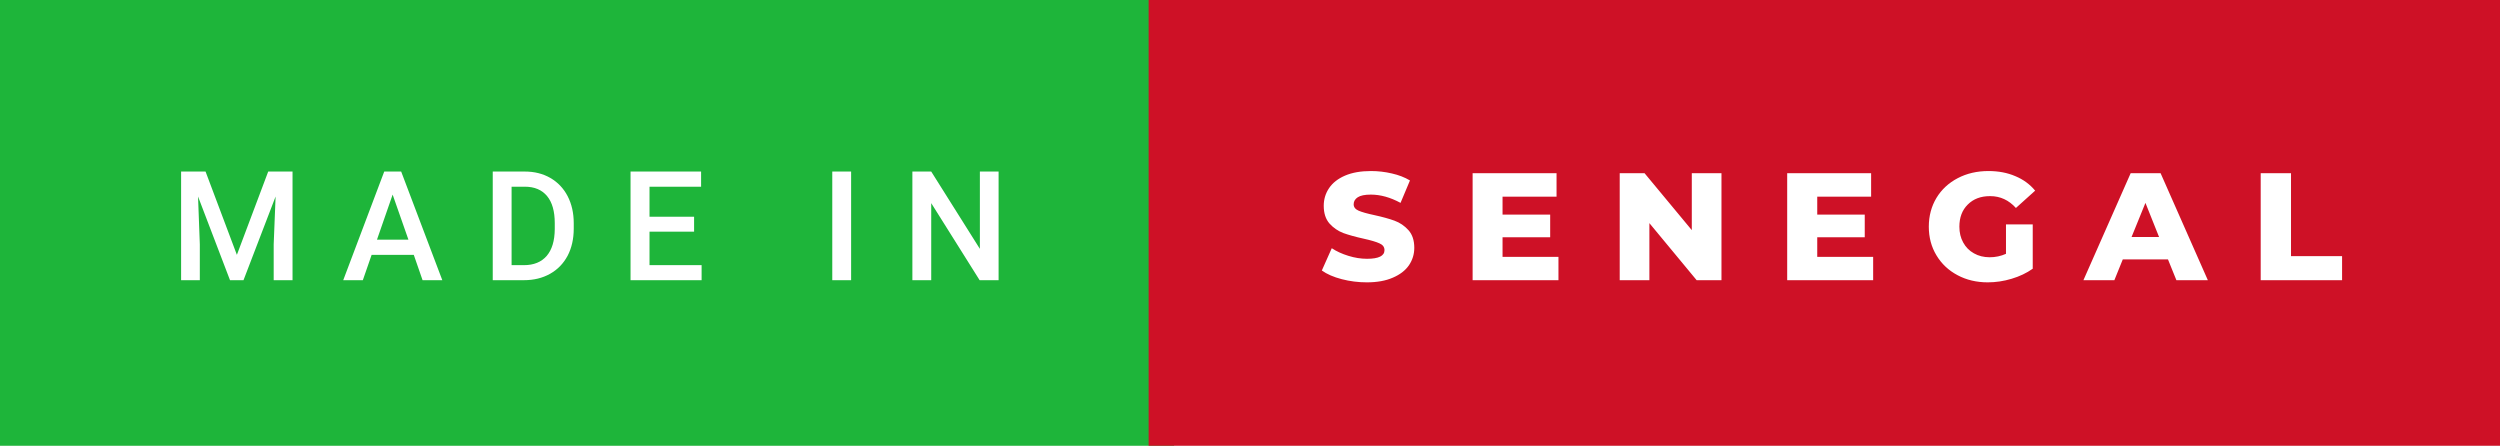
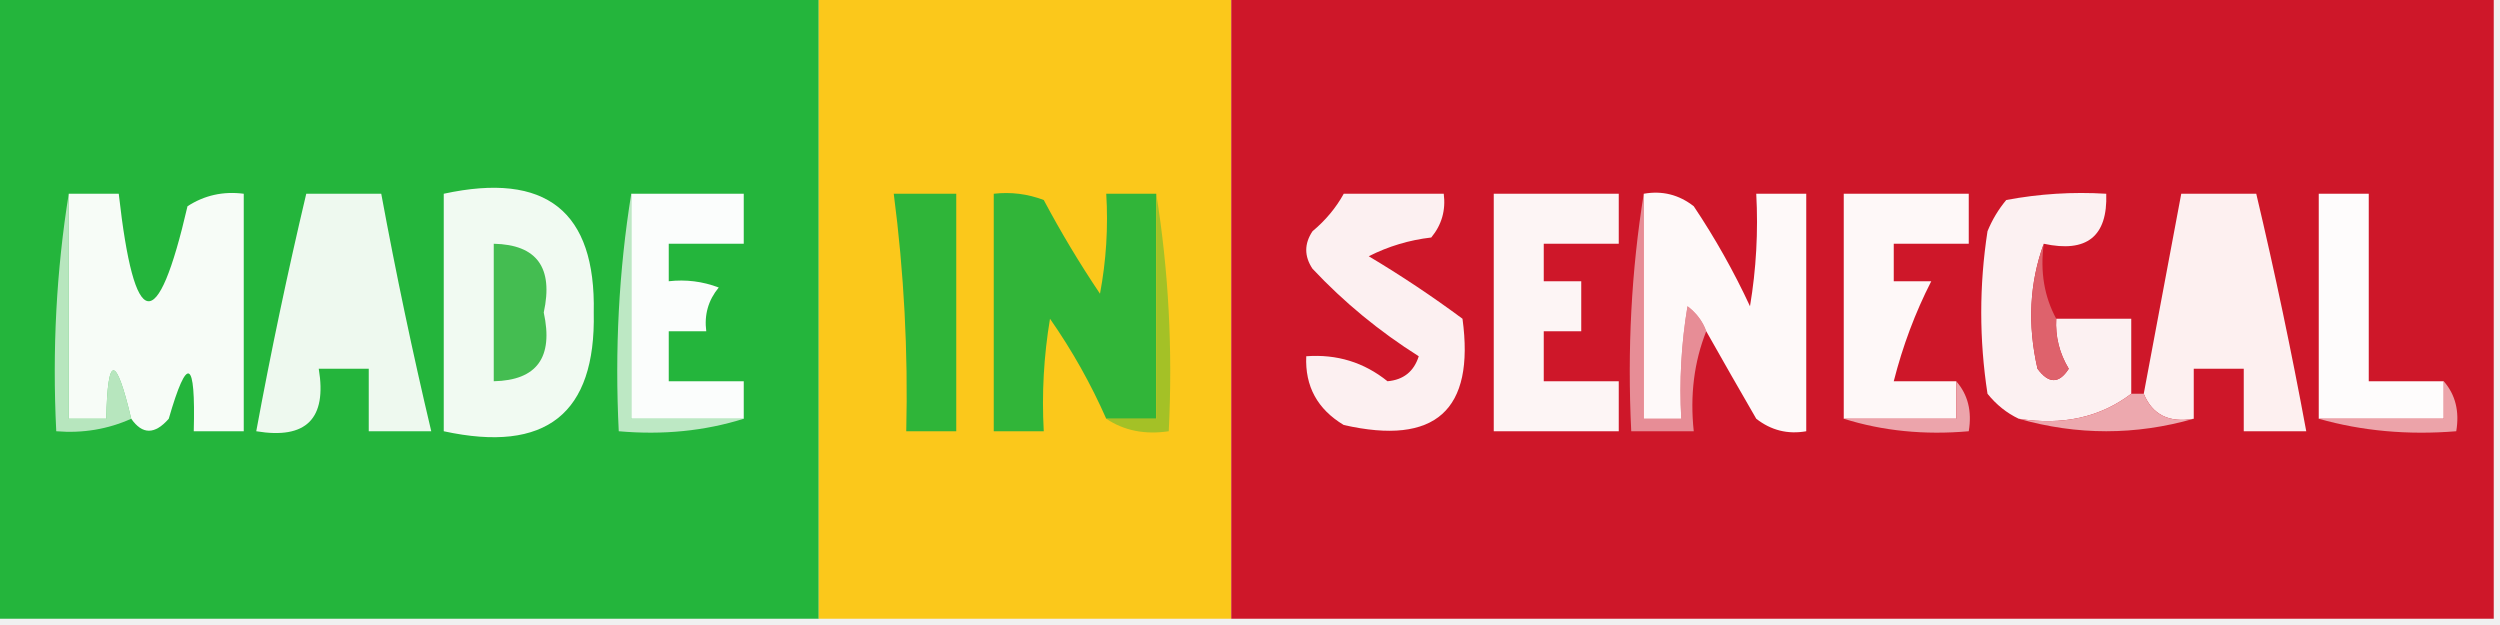
- <svg xmlns="http://www.w3.org/2000/svg" width="196.3" height="35" viewBox="0 0 196.3 35">
-   <rect class="svg__rect" x="0" y="0" width="92.19" height="35" fill="#1EB53A" />
-   <rect class="svg__rect" x="90.19" y="0" width="106.11" height="35" fill="#CE1126" />
-   <path class="svg__text" d="M15.69 22L14.22 22L14.22 13.47L16.14 13.47L18.60 20.01L21.06 13.47L22.97 13.47L22.97 22L21.49 22L21.49 19.19L21.64 15.43L19.12 22L18.06 22L15.55 15.43L15.69 19.19L15.69 22ZM28.49 22L26.95 22L30.17 13.47L31.50 13.47L34.73 22L33.18 22L32.49 20.01L29.18 20.01L28.49 22ZM30.83 15.28L29.60 18.82L32.07 18.82L30.83 15.28ZM41.14 22L38.69 22L38.69 13.47L41.21 13.47Q42.34 13.47 43.21 13.97Q44.09 14.48 44.57 15.40Q45.05 16.33 45.05 17.52L45.05 17.52L45.05 17.95Q45.05 19.16 44.57 20.08Q44.08 21.00 43.19 21.50Q42.30 22 41.14 22L41.14 22ZM40.17 14.66L40.17 20.82L41.14 20.82Q42.30 20.82 42.93 20.09Q43.55 19.36 43.56 17.99L43.56 17.99L43.56 17.52Q43.56 16.13 42.96 15.40Q42.35 14.66 41.21 14.66L41.21 14.66L40.17 14.66ZM55.09 22L49.51 22L49.51 13.47L55.05 13.47L55.05 14.66L51.00 14.66L51.00 17.02L54.50 17.02L54.50 18.19L51.00 18.19L51.00 20.82L55.09 20.82L55.09 22ZM66.83 22L65.35 22L65.35 13.47L66.83 13.47L66.83 22ZM73.12 22L71.64 22L71.64 13.47L73.12 13.47L76.94 19.54L76.94 13.47L78.41 13.47L78.41 22L76.92 22L73.12 15.95L73.12 22Z" fill="#FFFFFF" />
-   <path class="svg__text" d="M103.79 21.24L103.79 21.24L104.57 19.49Q105.13 19.86 105.88 20.09Q106.62 20.32 107.34 20.32L107.34 20.32Q108.71 20.32 108.71 19.64L108.71 19.64Q108.71 19.28 108.32 19.11Q107.93 18.93 107.07 18.74L107.07 18.74Q106.12 18.53 105.48 18.30Q104.85 18.06 104.39 17.55Q103.94 17.03 103.94 16.16L103.94 16.16Q103.94 15.39 104.36 14.77Q104.78 14.15 105.61 13.79Q106.45 13.43 107.65 13.43L107.65 13.43Q108.48 13.43 109.29 13.62Q110.09 13.80 110.71 14.17L110.71 14.17L109.97 15.93Q108.77 15.28 107.64 15.28L107.64 15.28Q106.93 15.28 106.61 15.49Q106.29 15.70 106.29 16.04L106.29 16.04Q106.29 16.37 106.67 16.54Q107.06 16.71 107.91 16.89L107.91 16.89Q108.87 17.10 109.50 17.33Q110.13 17.56 110.59 18.07Q111.05 18.58 111.05 19.46L111.05 19.46Q111.05 20.21 110.63 20.83Q110.21 21.44 109.37 21.80Q108.53 22.17 107.33 22.17L107.33 22.17Q106.31 22.17 105.35 21.92Q104.39 21.67 103.79 21.24ZM122.37 22L115.63 22L115.63 13.60L122.22 13.60L122.22 15.44L117.98 15.44L117.98 16.85L121.72 16.85L121.72 18.63L117.98 18.63L117.98 20.17L122.37 20.17L122.37 22ZM129.51 22L127.18 22L127.18 13.60L129.13 13.60L132.84 18.07L132.84 13.60L135.17 13.60L135.17 22L133.22 22L129.51 17.52L129.51 22ZM147.08 22L140.33 22L140.33 13.60L146.92 13.60L146.92 15.44L142.69 15.44L142.69 16.85L146.42 16.85L146.42 18.63L142.69 18.63L142.69 20.17L147.08 20.17L147.08 22ZM151.45 17.80L151.45 17.80Q151.45 16.54 152.05 15.54Q152.65 14.55 153.72 13.99Q154.79 13.43 156.13 13.43L156.13 13.43Q157.31 13.43 158.24 13.83Q159.18 14.22 159.80 14.97L159.80 14.97L158.29 16.33Q157.45 15.40 156.27 15.40L156.27 15.40Q156.26 15.40 156.25 15.40L156.25 15.40Q155.17 15.40 154.51 16.06Q153.85 16.71 153.85 17.80L153.85 17.80Q153.85 18.50 154.15 19.04Q154.45 19.59 154.99 19.89Q155.53 20.20 156.23 20.20L156.23 20.20Q156.91 20.20 157.51 19.93L157.51 19.93L157.51 17.62L159.61 17.62L159.61 21.10Q158.89 21.61 157.95 21.89Q157.02 22.17 156.08 22.17L156.08 22.17Q154.76 22.17 153.71 21.61Q152.65 21.05 152.05 20.05Q151.45 19.06 151.45 17.80ZM166.02 22L163.59 22L167.30 13.60L169.65 13.60L173.36 22L170.89 22L170.23 20.37L166.68 20.37L166.02 22ZM168.46 15.93L167.37 18.61L169.53 18.61L168.46 15.93ZM183.90 22L177.51 22L177.51 13.60L179.89 13.60L179.89 20.11L183.90 20.11L183.90 22Z" fill="#FFFFFF" x="103.19" />
+ <svg xmlns="http://www.w3.org/2000/svg" version="1.1" width="200px" height="50px" style="shape-rendering:geometricPrecision; text-rendering:geometricPrecision; image-rendering:optimizeQuality; fill-rule:evenodd; clip-rule:evenodd">
+   <g>
+     <path style="opacity:1" fill="#24b53c" d="M -0.5,-0.5 C 21.5,-0.5 43.5,-0.5 65.5,-0.5C 65.5,16.167 65.5,32.833 65.5,49.5C 43.5,49.5 21.5,49.5 -0.5,49.5C -0.5,32.833 -0.5,16.167 -0.5,-0.5 Z" />
+   </g>
+   <g>
+     <path style="opacity:1" fill="#fbc81b" d="M 65.5,-0.5 C 76.5,-0.5 87.5,-0.5 98.5,-0.5C 98.5,16.167 98.5,32.833 98.5,49.5C 87.5,49.5 76.5,49.5 65.5,49.5C 65.5,32.833 65.5,16.167 65.5,-0.5 Z" />
+   </g>
+   <g>
+     <path style="opacity:1" fill="#ce1729" d="M 98.5,-0.5 C 132.167,-0.5 165.833,-0.5 199.5,-0.5C 199.5,16.167 199.5,32.833 199.5,49.5C 165.833,49.5 132.167,49.5 98.5,49.5C 98.5,32.833 98.5,16.167 98.5,-0.5 Z" />
+   </g>
+   <g>
+     <path style="opacity:1" fill="#b7e6be" d="M 5.5,15.5 C 5.5,21.5 5.5,27.5 5.5,33.5C 6.5,33.5 7.5,33.5 8.5,33.5C 8.605,28.34 9.272,28.34 10.5,33.5C 8.621,34.341 6.621,34.675 4.5,34.5C 4.176,27.978 4.51,21.645 5.5,15.5 Z" />
+   </g>
+   <g>
+     <path style="opacity:1" fill="#f7fcf7" d="M 5.5,15.5 C 6.833,15.5 8.167,15.5 9.5,15.5C 10.747,26.623 12.58,26.956 15,16.5C 16.356,15.62 17.856,15.287 19.5,15.5C 19.5,21.833 19.5,28.167 19.5,34.5C 18.167,34.5 16.833,34.5 15.5,34.5C 15.656,28.688 14.989,28.354 13.5,33.5C 12.386,34.776 11.386,34.776 10.5,33.5C 9.272,28.34 8.605,28.34 8.5,33.5C 7.5,33.5 6.5,33.5 5.5,33.5C 5.5,27.5 5.5,21.5 5.5,15.5 Z" />
+   </g>
+   <g>
+     <path style="opacity:1" fill="#eef9ef" d="M 24.5,15.5 C 26.5,15.5 28.5,15.5 30.5,15.5C 31.675,21.866 33.008,28.2 34.5,34.5C 32.833,34.5 31.167,34.5 29.5,34.5C 29.5,32.833 29.5,31.167 29.5,29.5C 28.167,29.5 26.833,29.5 25.5,29.5C 26.167,33.5 24.5,35.167 20.5,34.5C 21.675,28.134 23.008,21.8 24.5,15.5 Z" />
+   </g>
+   <g>
+     <path style="opacity:1" fill="#f1faf2" d="M 35.5,15.5 C 43.671,13.726 47.671,16.892 47.5,25C 47.671,33.108 43.671,36.274 35.5,34.5C 35.5,28.167 35.5,21.833 35.5,15.5 Z" />
+   </g>
+   <g>
+     <path style="opacity:1" fill="#bde8c4" d="M 50.5,15.5 C 50.5,21.5 50.5,27.5 50.5,33.5C 53.5,33.5 56.5,33.5 59.5,33.5C 56.375,34.479 53.042,34.813 49.5,34.5C 49.176,27.978 49.51,21.645 50.5,15.5 Z" />
+   </g>
+   <g>
+     <path style="opacity:1" fill="#fbfdfc" d="M 50.5,15.5 C 53.5,15.5 56.5,15.5 59.5,15.5C 59.5,16.833 59.5,18.167 59.5,19.5C 57.5,19.5 55.5,19.5 53.5,19.5C 53.5,20.5 53.5,21.5 53.5,22.5C 54.873,22.343 56.207,22.51 57.5,23C 56.663,24.011 56.33,25.178 56.5,26.5C 55.5,26.5 54.5,26.5 53.5,26.5C 53.5,27.833 53.5,29.167 53.5,30.5C 55.5,30.5 57.5,30.5 59.5,30.5C 59.5,31.5 59.5,32.5 59.5,33.5C 56.5,33.5 53.5,33.5 50.5,33.5C 50.5,27.5 50.5,21.5 50.5,15.5 Z" />
+   </g>
+   <g>
+     <path style="opacity:1" fill="#2fb539" d="M 71.5,15.5 C 73.167,15.5 74.833,15.5 76.5,15.5C 76.5,21.833 76.5,28.167 76.5,34.5C 75.167,34.5 73.833,34.5 72.5,34.5C 72.653,28.131 72.32,21.797 71.5,15.5 Z" />
+   </g>
+   <g>
+     <path style="opacity:1" fill="#31b539" d="M 92.5,15.5 C 92.5,21.5 92.5,27.5 92.5,33.5C 91.167,33.5 89.833,33.5 88.5,33.5C 87.265,30.699 85.765,28.032 84,25.5C 83.502,28.482 83.335,31.482 83.5,34.5C 82.167,34.5 80.833,34.5 79.5,34.5C 79.5,28.167 79.5,21.833 79.5,15.5C 80.873,15.343 82.207,15.51 83.5,16C 84.874,18.583 86.374,21.083 88,23.5C 88.497,20.854 88.664,18.187 88.5,15.5C 89.833,15.5 91.167,15.5 92.5,15.5 Z" />
+   </g>
+   <g>
+     <path style="opacity:1" fill="#a4c126" d="M 92.5,15.5 C 93.49,21.645 93.823,27.978 93.5,34.5C 91.585,34.785 89.919,34.451 88.5,33.5C 89.833,33.5 91.167,33.5 92.5,33.5C 92.5,27.5 92.5,21.5 92.5,15.5 Z" />
+   </g>
+   <g>
+     <path style="opacity:1" fill="#fcf0f1" d="M 107.5,15.5 C 110.167,15.5 112.833,15.5 115.5,15.5C 115.67,16.822 115.337,17.989 114.5,19C 112.744,19.202 111.078,19.702 109.5,20.5C 112.086,22.043 114.586,23.709 117,25.5C 117.997,32.833 114.83,35.666 107.5,34C 105.393,32.736 104.393,30.903 104.5,28.5C 106.954,28.32 109.121,28.987 111,30.5C 112.28,30.387 113.113,29.72 113.5,28.5C 110.351,26.514 107.517,24.181 105,21.5C 104.333,20.5 104.333,19.5 105,18.5C 106.045,17.627 106.878,16.627 107.5,15.5 Z" />
+   </g>
+   <g>
+     <path style="opacity:1" fill="#fdf5f5" d="M 119.5,15.5 C 122.833,15.5 126.167,15.5 129.5,15.5C 129.5,16.833 129.5,18.167 129.5,19.5C 127.5,19.5 125.5,19.5 123.5,19.5C 123.5,20.5 123.5,21.5 123.5,22.5C 124.5,22.5 125.5,22.5 126.5,22.5C 126.5,23.833 126.5,25.167 126.5,26.5C 125.5,26.5 124.5,26.5 123.5,26.5C 123.5,27.833 123.5,29.167 123.5,30.5C 125.5,30.5 127.5,30.5 129.5,30.5C 129.5,31.833 129.5,33.167 129.5,34.5C 126.167,34.5 122.833,34.5 119.5,34.5C 119.5,28.167 119.5,21.833 119.5,15.5 Z" />
+   </g>
+   <g>
+     <path style="opacity:1" fill="#e78d96" d="M 131.5,15.5 C 131.5,21.5 131.5,27.5 131.5,33.5C 132.5,33.5 133.5,33.5 134.5,33.5C 134.335,30.482 134.502,27.482 135,24.5C 135.717,25.044 136.217,25.711 136.5,26.5C 135.527,28.948 135.194,31.615 135.5,34.5C 133.833,34.5 132.167,34.5 130.5,34.5C 130.177,27.978 130.51,21.645 131.5,15.5 Z" />
+   </g>
+   <g>
+     <path style="opacity:1" fill="#fef9f9" d="M 131.5,15.5 C 132.978,15.238 134.311,15.571 135.5,16.5C 137.2,19.039 138.7,21.705 140,24.5C 140.498,21.518 140.665,18.518 140.5,15.5C 141.833,15.5 143.167,15.5 144.5,15.5C 144.5,21.833 144.5,28.167 144.5,34.5C 143.022,34.762 141.689,34.429 140.5,33.5C 139.139,31.149 137.806,28.816 136.5,26.5C 136.217,25.711 135.717,25.044 135,24.5C 134.502,27.482 134.335,30.482 134.5,33.5C 133.5,33.5 132.5,33.5 131.5,33.5C 131.5,27.5 131.5,21.5 131.5,15.5 Z" />
+   </g>
+   <g>
+     <path style="opacity:1" fill="#fef8f8" d="M 156.5,30.5 C 156.5,31.5 156.5,32.5 156.5,33.5C 153.5,33.5 150.5,33.5 147.5,33.5C 147.5,27.5 147.5,21.5 147.5,15.5C 150.833,15.5 154.167,15.5 157.5,15.5C 157.5,16.833 157.5,18.167 157.5,19.5C 155.5,19.5 153.5,19.5 151.5,19.5C 151.5,20.5 151.5,21.5 151.5,22.5C 152.5,22.5 153.5,22.5 154.5,22.5C 153.217,25.01 152.217,27.677 151.5,30.5C 153.167,30.5 154.833,30.5 156.5,30.5 Z" />
+   </g>
+   <g>
+     <path style="opacity:1" fill="#fcf1f2" d="M 163.5,19.5 C 162.359,22.64 162.192,25.973 163,29.5C 163.893,30.711 164.726,30.711 165.5,29.5C 164.754,28.264 164.421,26.93 164.5,25.5C 166.5,25.5 168.5,25.5 170.5,25.5C 170.5,27.5 170.5,29.5 170.5,31.5C 168.012,33.388 165.012,34.054 161.5,33.5C 160.542,33.047 159.708,32.38 159,31.5C 158.333,27.167 158.333,22.833 159,18.5C 159.374,17.584 159.874,16.75 160.5,16C 163.146,15.503 165.813,15.336 168.5,15.5C 168.616,18.91 166.95,20.244 163.5,19.5 Z" />
+   </g>
+   <g>
+     <path style="opacity:1" fill="#fdf0f0" d="M 175.5,33.5 C 173.517,33.843 172.183,33.176 171.5,31.5C 172.5,26.167 173.5,20.833 174.5,15.5C 176.5,15.5 178.5,15.5 180.5,15.5C 181.992,21.8 183.325,28.134 184.5,34.5C 182.833,34.5 181.167,34.5 179.5,34.5C 179.5,32.833 179.5,31.167 179.5,29.5C 178.167,29.5 176.833,29.5 175.5,29.5C 175.5,30.833 175.5,32.167 175.5,33.5 Z" />
+   </g>
+   <g>
+     <path style="opacity:1" fill="#fefcfc" d="M 195.5,30.5 C 195.5,31.5 195.5,32.5 195.5,33.5C 192.167,33.5 188.833,33.5 185.5,33.5C 185.5,27.5 185.5,21.5 185.5,15.5C 186.833,15.5 188.167,15.5 189.5,15.5C 189.5,20.5 189.5,25.5 189.5,30.5C 191.5,30.5 193.5,30.5 195.5,30.5 Z" />
+   </g>
+   <g>
+     <path style="opacity:1" fill="#44bd51" d="M 39.5,19.5 C 42.95,19.573 44.283,21.406 43.5,25C 44.283,28.594 42.95,30.427 39.5,30.5C 39.5,26.833 39.5,23.167 39.5,19.5 Z" />
+   </g>
+   <g>
+     <path style="opacity:1" fill="#de626c" d="M 163.5,19.5 C 163.205,21.735 163.539,23.735 164.5,25.5C 164.421,26.93 164.754,28.264 165.5,29.5C 164.726,30.711 163.893,30.711 163,29.5C 162.192,25.973 162.359,22.64 163.5,19.5 Z" />
+   </g>
+   <g>
+     <path style="opacity:1" fill="#eca4ab" d="M 156.5,30.5 C 157.434,31.568 157.768,32.901 157.5,34.5C 153.958,34.813 150.625,34.479 147.5,33.5C 150.5,33.5 153.5,33.5 156.5,33.5C 156.5,32.5 156.5,31.5 156.5,30.5 Z" />
+   </g>
+   <g>
+     <path style="opacity:1" fill="#eda8ae" d="M 170.5,31.5 C 170.833,31.5 171.167,31.5 171.5,31.5C 172.183,33.176 173.517,33.843 175.5,33.5C 170.833,34.833 166.167,34.833 161.5,33.5C 165.012,34.054 168.012,33.388 170.5,31.5 Z" />
+   </g>
+   <g>
+     <path style="opacity:1" fill="#eca3a9" d="M 195.5,30.5 C 196.434,31.568 196.768,32.901 196.5,34.5C 192.629,34.815 188.962,34.482 185.5,33.5C 188.833,33.5 192.167,33.5 195.5,33.5C 195.5,32.5 195.5,31.5 195.5,30.5 Z" />
+   </g>
</svg>
